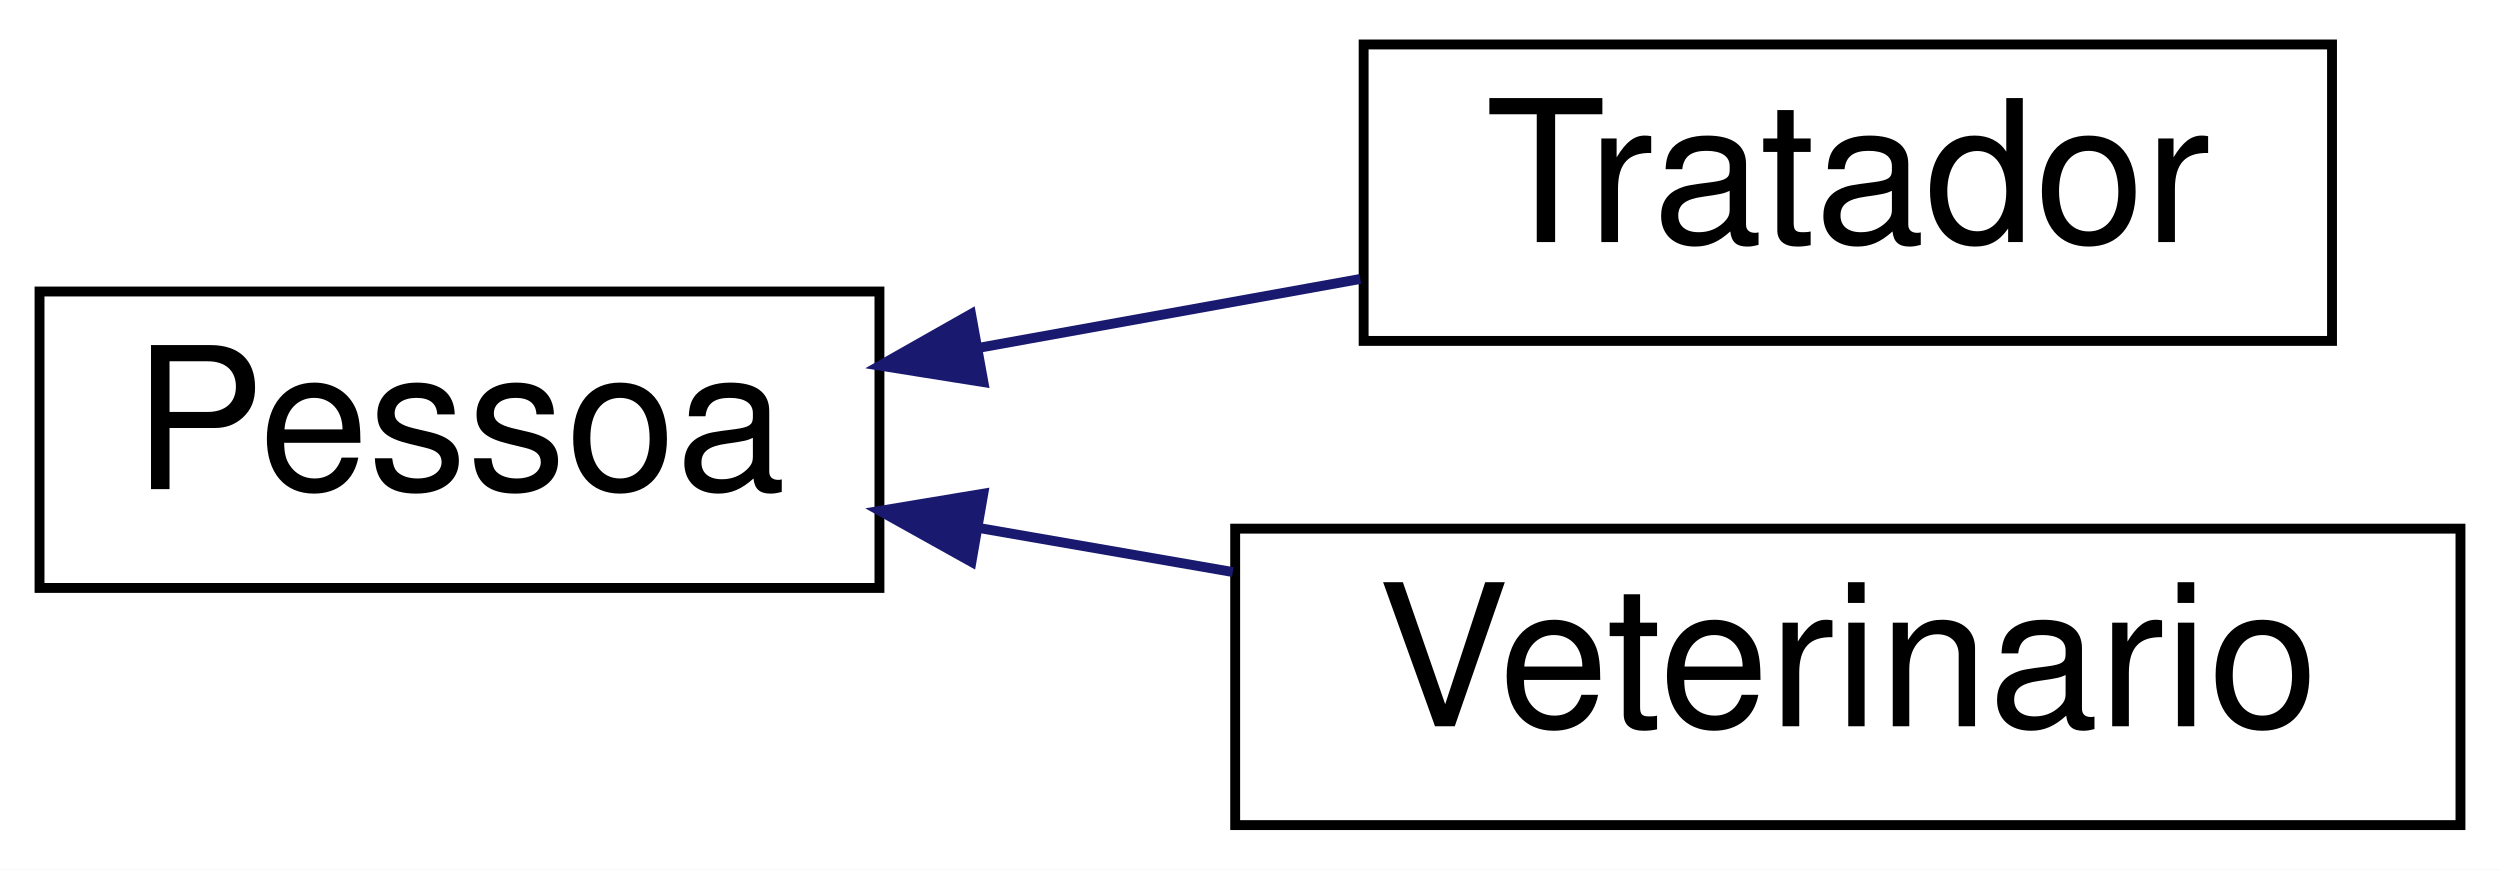
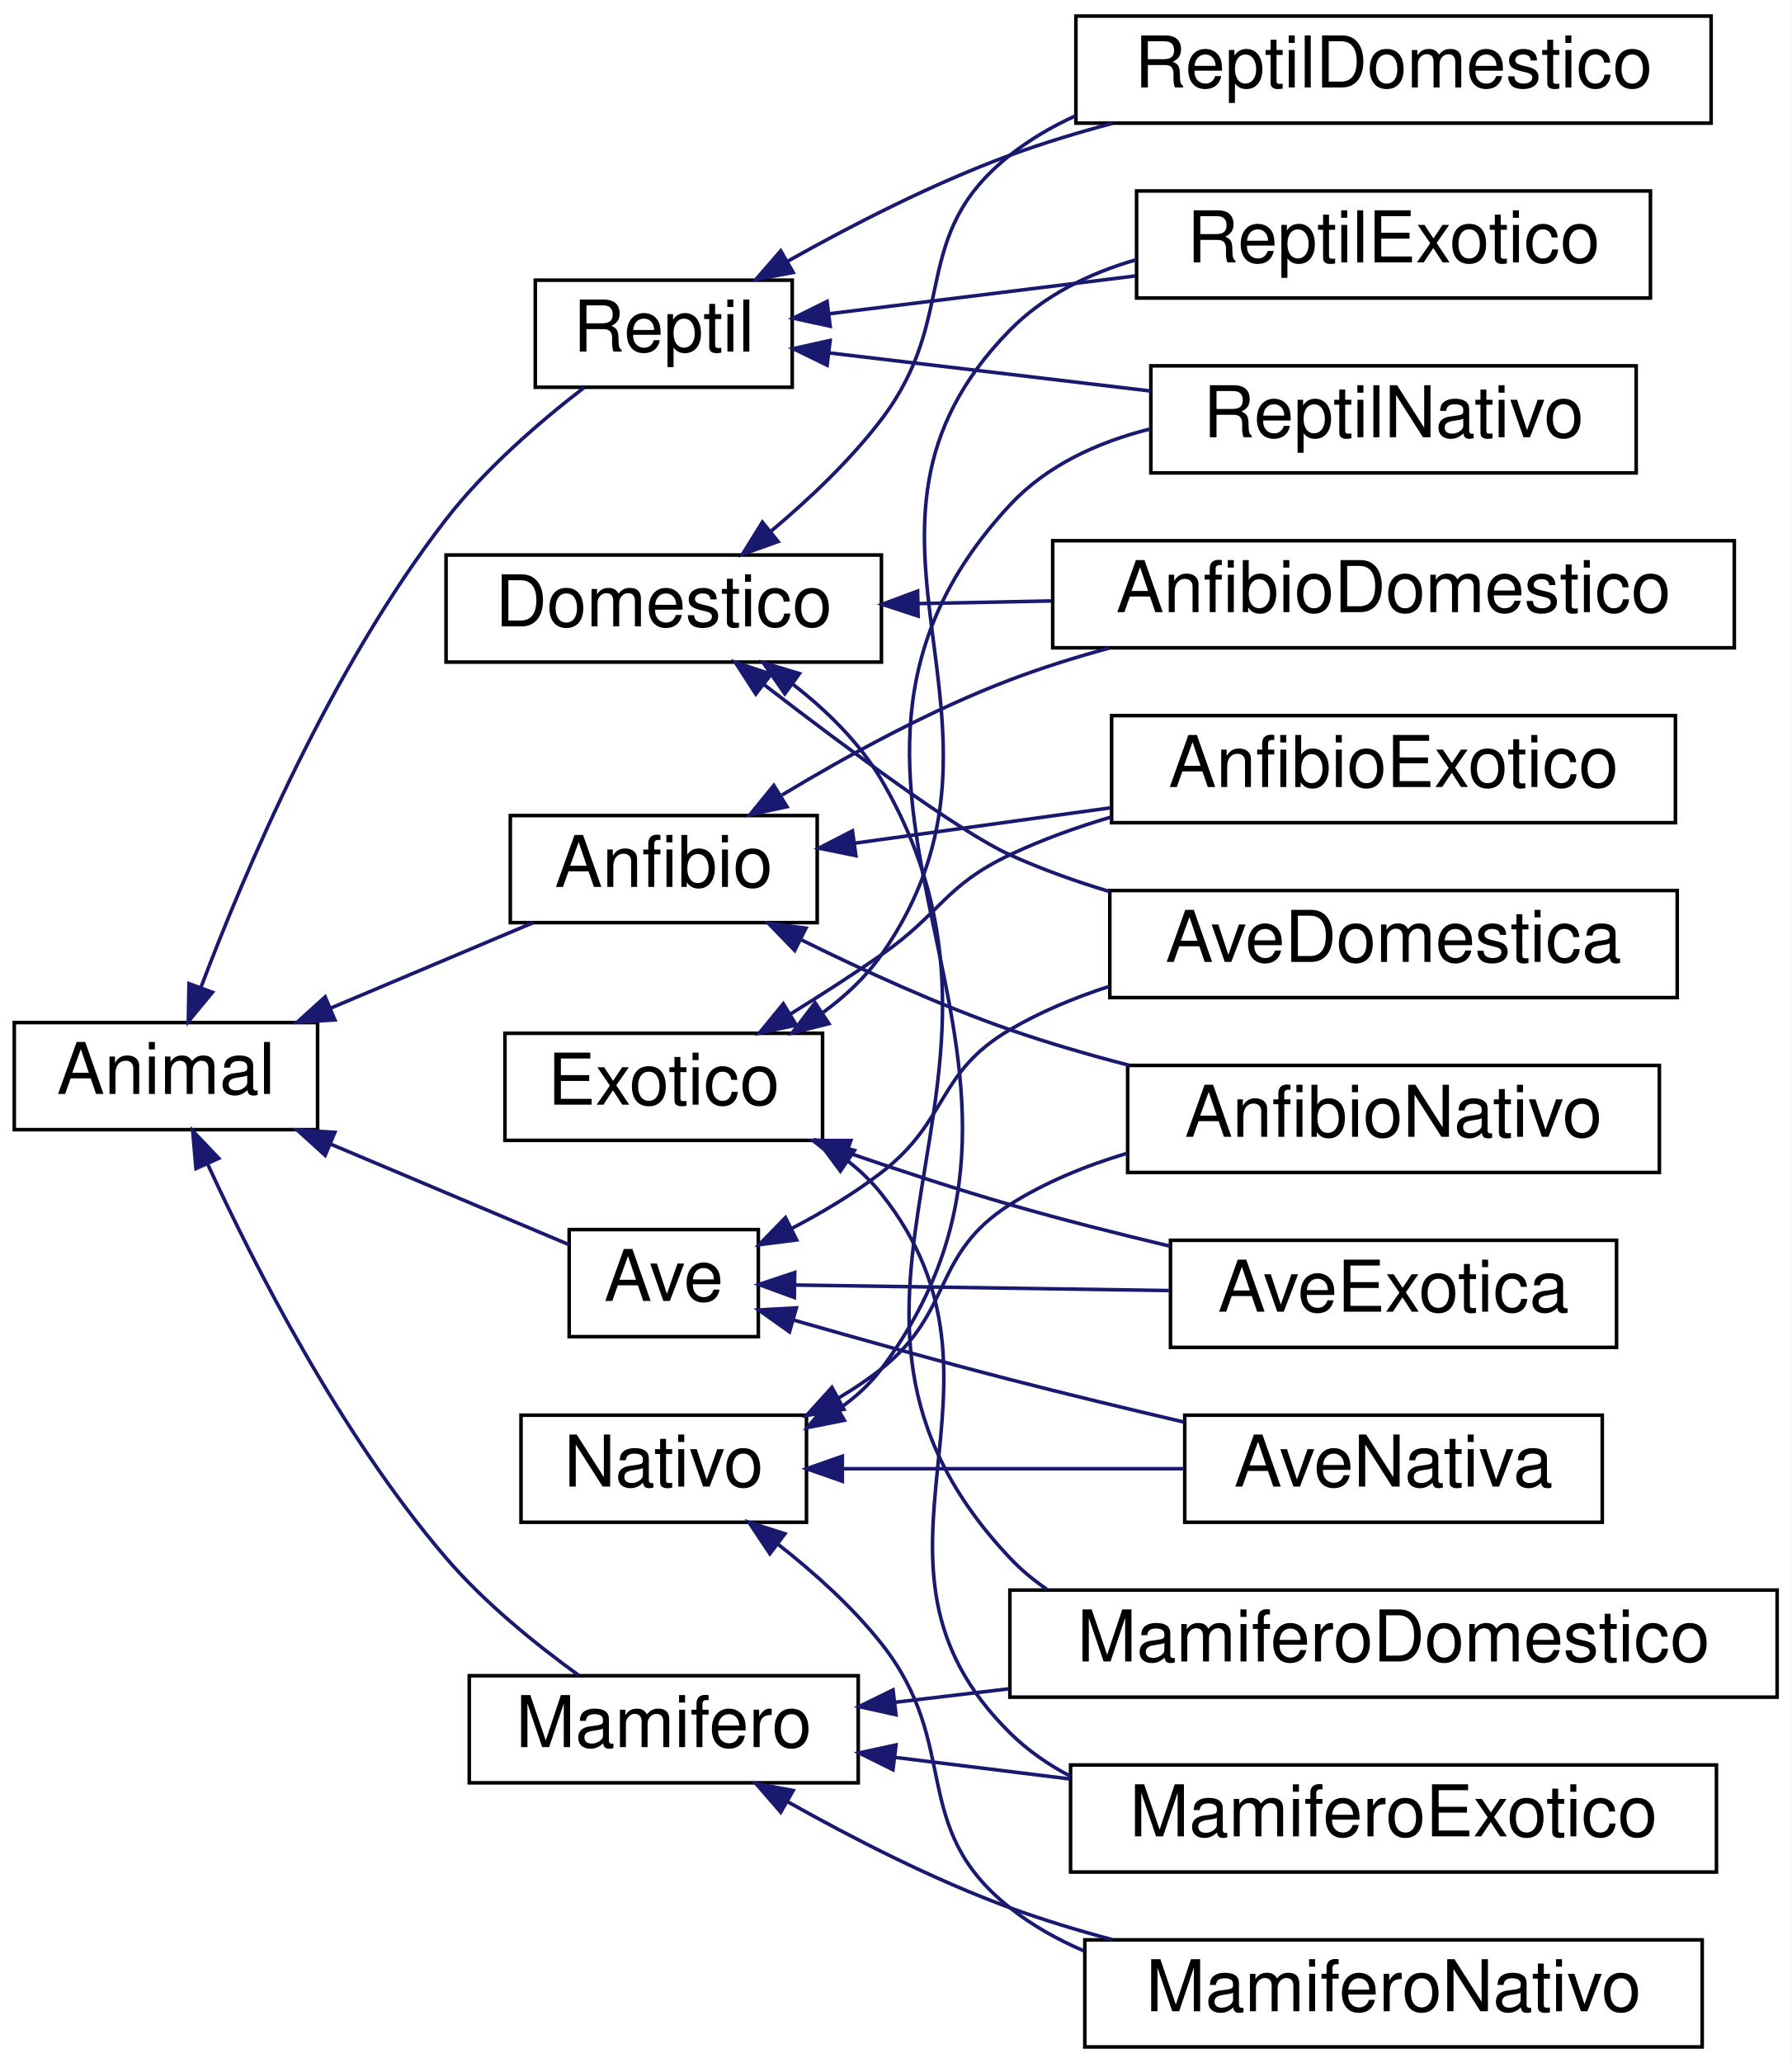
- <svg xmlns="http://www.w3.org/2000/svg" xmlns:xlink="http://www.w3.org/1999/xlink" width="253pt" height="88pt" viewBox="0.00 0.00 253.00 88.00">
-   <g id="graph0" class="graph" transform="scale(1 1) rotate(0) translate(4 84)">
-     <polygon fill="white" stroke="transparent" points="-4,4 -4,-84 249,-84 249,4 -4,4" />
+ <svg xmlns="http://www.w3.org/2000/svg" xmlns:xlink="http://www.w3.org/1999/xlink" width="502pt" height="578pt" viewBox="0.00 0.00 502.00 578.00">
+   <g id="graph0" class="graph" transform="scale(1 1) rotate(0) translate(4 574)">
+     <polygon fill="white" stroke="transparent" points="-4,4 -4,-574 498,-574 498,4 -4,4" />
    <g id="node1" class="node">
      <g id="a_node1">
-         <a xlink:href="classPessoa.html" target="_top" xlink:title="Classe base dos funcionarios.">
-           <polygon fill="white" stroke="black" points="0,-24.5 0,-54.5 85,-54.5 85,-24.5 0,-24.5" />
-           <text text-anchor="middle" x="42.5" y="-34.5" font-family="Helvetica,sans-Serif" font-size="20.00">Pessoa</text>
+         <a xlink:href="classAnimal.html" target="_top" xlink:title="Implementação base para o cadastro de animais.">
+           <polygon fill="white" stroke="black" points="0,-257.5 0,-287.5 85,-287.5 85,-257.5 0,-257.5" />
+           <text text-anchor="middle" x="42.5" y="-267.5" font-family="Helvetica,sans-Serif" font-size="20.00">Animal</text>
        </a>
      </g>
    </g>
    <g id="node2" class="node">
      <g id="a_node2">
-         <a xlink:href="classTratador.html" target="_top" xlink:title="Implementação dos tratadores.">
-           <polygon fill="white" stroke="black" points="134,-49.5 134,-79.5 232,-79.5 232,-49.5 134,-49.5" />
-           <text text-anchor="middle" x="183" y="-59.5" font-family="Helvetica,sans-Serif" font-size="20.00">Tratador</text>
+         <a xlink:href="classAnfibio.html" target="_top" xlink:title="Classificação base para Anfibios.">
+           <polygon fill="white" stroke="black" points="139,-315.5 139,-345.5 225,-345.5 225,-315.5 139,-315.5" />
+           <text text-anchor="middle" x="182" y="-325.5" font-family="Helvetica,sans-Serif" font-size="20.00">Anfibio</text>
        </a>
      </g>
    </g>
    <g id="edge1" class="edge">
-       <path fill="none" stroke="midnightblue" d="M94.99,-48.79C107.65,-51.08 121.15,-53.52 133.66,-55.77" />
-       <polygon fill="midnightblue" stroke="midnightblue" points="95.52,-45.33 85.05,-47 94.27,-52.22 95.52,-45.33" />
+       <path fill="none" stroke="midnightblue" d="M88.64,-291.54C107.08,-299.32 128.09,-308.18 145.41,-315.49" />
+       <polygon fill="midnightblue" stroke="midnightblue" points="89.84,-288.25 79.27,-287.59 87.12,-294.7 89.84,-288.25" />
+     </g>
+     <g id="node6" class="node">
+       <g id="a_node6">
+         <a xlink:href="classAve.html" target="_top" xlink:title="Classificação base para Aves.">
+           <polygon fill="white" stroke="black" points="155.5,-199.5 155.5,-229.5 208.5,-229.5 208.5,-199.5 155.5,-199.5" />
+           <text text-anchor="middle" x="182" y="-209.5" font-family="Helvetica,sans-Serif" font-size="20.00">Ave</text>
+         </a>
+       </g>
+     </g>
+     <g id="edge5" class="edge">
+       <path fill="none" stroke="midnightblue" d="M88.51,-253.51C110.7,-244.15 136.64,-233.21 155.4,-225.3" />
+       <polygon fill="midnightblue" stroke="midnightblue" points="87.12,-250.3 79.27,-257.41 89.84,-256.75 87.12,-250.3" />
+     </g>
+     <g id="node10" class="node">
+       <g id="a_node10">
+         <a xlink:href="classMamifero.html" target="_top" xlink:title="Classificação base para Mamiferos.">
+           <polygon fill="white" stroke="black" points="127.5,-74.5 127.5,-104.5 236.5,-104.5 236.5,-74.5 127.5,-74.5" />
+           <text text-anchor="middle" x="182" y="-84.5" font-family="Helvetica,sans-Serif" font-size="20.00">Mamifero</text>
+         </a>
+       </g>
+     </g>
+     <g id="edge9" class="edge">
+       <path fill="none" stroke="midnightblue" d="M54.16,-247.92C67.26,-219.44 91.42,-172.01 121,-137.5 131.76,-124.94 146.18,-113.29 158.18,-104.61" />
+       <polygon fill="midnightblue" stroke="midnightblue" points="50.92,-246.6 50,-257.15 57.3,-249.47 50.92,-246.6" />
+     </g>
+     <g id="node14" class="node">
+       <g id="a_node14">
+         <a xlink:href="classReptil.html" target="_top" xlink:title="Classificação base para Repteis.">
+           <polygon fill="white" stroke="black" points="146,-465.5 146,-495.5 218,-495.5 218,-465.5 146,-465.5" />
+           <text text-anchor="middle" x="182" y="-475.5" font-family="Helvetica,sans-Serif" font-size="20.00">Reptil</text>
+         </a>
+       </g>
+     </g>
+     <g id="edge13" class="edge">
+       <path fill="none" stroke="midnightblue" d="M52.31,-297.37C64.52,-329.68 88.76,-386.86 121,-428.5 131.97,-442.67 147.27,-455.86 159.68,-465.41" />
+       <polygon fill="midnightblue" stroke="midnightblue" points="55.53,-295.98 48.78,-287.81 48.96,-298.4 55.53,-295.98" />
    </g>
    <g id="node3" class="node">
      <g id="a_node3">
-         <a xlink:href="classVeterinario.html" target="_top" xlink:title="Implementação dos veterinarios.">
-           <polygon fill="white" stroke="black" points="121,-0.5 121,-30.5 245,-30.5 245,-0.5 121,-0.5" />
-           <text text-anchor="middle" x="183" y="-10.5" font-family="Helvetica,sans-Serif" font-size="20.00">Veterinario</text>
+         <a xlink:href="classAnfibioDomestico.html" target="_top" xlink:title="Implementação de animal com Classe e Categoria.">
+           <polygon fill="white" stroke="black" points="291,-392.5 291,-422.5 482,-422.5 482,-392.5 291,-392.5" />
+           <text text-anchor="middle" x="386.5" y="-402.5" font-family="Helvetica,sans-Serif" font-size="20.00">AnfibioDomestico</text>
        </a>
      </g>
    </g>
    <g id="edge2" class="edge">
-       <path fill="none" stroke="midnightblue" d="M95.05,-30.57C103.43,-29.11 112.18,-27.6 120.76,-26.11" />
-       <polygon fill="midnightblue" stroke="midnightblue" points="94.31,-27.14 85.05,-32.3 95.51,-34.04 94.31,-27.14" />
+       <path fill="none" stroke="midnightblue" d="M215.13,-351.25C233.28,-362.18 256.72,-375.04 279,-383.5 287.86,-386.87 297.32,-389.83 306.81,-392.43" />
+       <polygon fill="midnightblue" stroke="midnightblue" points="216.52,-347.99 206.16,-345.74 212.85,-353.95 216.52,-347.99" />
+     </g>
+     <g id="node4" class="node">
+       <g id="a_node4">
+         <a xlink:href="classAnfibioExotico.html" target="_top" xlink:title="Implementação de animal com Classe e Categoria.">
+           <polygon fill="white" stroke="black" points="307.5,-343.5 307.5,-373.5 465.5,-373.5 465.5,-343.5 307.5,-343.5" />
+           <text text-anchor="middle" x="386.5" y="-353.5" font-family="Helvetica,sans-Serif" font-size="20.00">AnfibioExotico</text>
+         </a>
+       </g>
+     </g>
+     <g id="edge3" class="edge">
+       <path fill="none" stroke="midnightblue" d="M235.5,-337.76C257.33,-340.78 283.12,-344.34 307.11,-347.66" />
+       <polygon fill="midnightblue" stroke="midnightblue" points="235.84,-334.27 225.45,-336.37 234.88,-341.21 235.84,-334.27" />
+     </g>
+     <g id="node5" class="node">
+       <g id="a_node5">
+         <a xlink:href="classAnfibioNativo.html" target="_top" xlink:title="Implementação de animal com Classe e Categoria.">
+           <polygon fill="white" stroke="black" points="312,-245.5 312,-275.5 461,-275.5 461,-245.5 312,-245.5" />
+           <text text-anchor="middle" x="386.5" y="-255.5" font-family="Helvetica,sans-Serif" font-size="20.00">AnfibioNativo</text>
+         </a>
+       </g>
+     </g>
+     <g id="edge4" class="edge">
+       <path fill="none" stroke="midnightblue" d="M220.59,-310.66C238.01,-302.05 259.2,-292.38 279,-285.5 289.67,-281.79 301.14,-278.46 312.45,-275.52" />
+       <polygon fill="midnightblue" stroke="midnightblue" points="218.7,-307.69 211.33,-315.31 221.84,-313.95 218.7,-307.69" />
+     </g>
+     <g id="node7" class="node">
+       <g id="a_node7">
+         <a xlink:href="classAveDomestica.html" target="_top" xlink:title="Implementação de animal com Classe e Categoria.">
+           <polygon fill="white" stroke="black" points="307,-294.5 307,-324.5 466,-324.5 466,-294.5 307,-294.5" />
+           <text text-anchor="middle" x="386.5" y="-304.5" font-family="Helvetica,sans-Serif" font-size="20.00">AveDomestica</text>
+         </a>
+       </g>
+     </g>
+     <g id="edge6" class="edge">
+       <path fill="none" stroke="midnightblue" d="M217.85,-229.81C226.44,-234.3 235.37,-239.61 243,-245.5 261.93,-260.12 258.36,-273.41 279,-285.5 287.59,-290.53 297.13,-294.5 306.88,-297.65" />
+       <polygon fill="midnightblue" stroke="midnightblue" points="219.24,-226.6 208.73,-225.27 216.12,-232.86 219.24,-226.6" />
+     </g>
+     <g id="node8" class="node">
+       <g id="a_node8">
+         <a xlink:href="classAveExotica.html" target="_top" xlink:title="Implementação de animal com Classe e Categoria.">
+           <polygon fill="white" stroke="black" points="324,-196.5 324,-226.5 449,-226.5 449,-196.5 324,-196.5" />
+           <text text-anchor="middle" x="386.5" y="-206.5" font-family="Helvetica,sans-Serif" font-size="20.00">AveExotica</text>
+         </a>
+       </g>
+     </g>
+     <g id="edge7" class="edge">
+       <path fill="none" stroke="midnightblue" d="M218.72,-213.97C247.69,-213.54 289.21,-212.93 323.58,-212.42" />
+       <polygon fill="midnightblue" stroke="midnightblue" points="218.59,-210.47 208.65,-214.12 218.7,-217.47 218.59,-210.47" />
+     </g>
+     <g id="node9" class="node">
+       <g id="a_node9">
+         <a xlink:href="classAveNativa.html" target="_top" xlink:title="Implementação de animal com Classe e Categoria.">
+           <polygon fill="white" stroke="black" points="328,-147.5 328,-177.5 445,-177.5 445,-147.5 328,-147.5" />
+           <text text-anchor="middle" x="386.5" y="-157.5" font-family="Helvetica,sans-Serif" font-size="20.00">AveNativa</text>
+         </a>
+       </g>
+     </g>
+     <g id="edge8" class="edge">
+       <path fill="none" stroke="midnightblue" d="M218.42,-204.14C236.49,-198.95 258.87,-192.69 279,-187.5 294.82,-183.42 312.02,-179.26 327.91,-175.54" />
+       <polygon fill="midnightblue" stroke="midnightblue" points="217.23,-200.84 208.59,-206.98 219.17,-207.57 217.23,-200.84" />
+     </g>
+     <g id="node11" class="node">
+       <g id="a_node11">
+         <a xlink:href="classMamiferoDomestico.html" target="_top" xlink:title="Implementação de animal com Classe e Categoria.">
+           <polygon fill="white" stroke="black" points="279,-98.5 279,-128.5 494,-128.5 494,-98.5 279,-98.5" />
+           <text text-anchor="middle" x="386.5" y="-108.5" font-family="Helvetica,sans-Serif" font-size="20.00">MamiferoDomestico</text>
+         </a>
+       </g>
+     </g>
+     <g id="edge10" class="edge">
+       <path fill="none" stroke="midnightblue" d="M246.72,-97.05C256.93,-98.26 267.73,-99.54 278.61,-100.83" />
+       <polygon fill="midnightblue" stroke="midnightblue" points="247.08,-93.57 236.73,-95.87 246.25,-100.52 247.08,-93.57" />
+     </g>
+     <g id="node12" class="node">
+       <g id="a_node12">
+         <a xlink:href="classMamiferoExotico.html" target="_top" xlink:title="Implementação de animal com Classe e Categoria.">
+           <polygon fill="white" stroke="black" points="296,-49.5 296,-79.5 477,-79.5 477,-49.5 296,-49.5" />
+           <text text-anchor="middle" x="386.5" y="-59.5" font-family="Helvetica,sans-Serif" font-size="20.00">MamiferoExotico</text>
+         </a>
+       </g>
+     </g>
+     <g id="edge11" class="edge">
+       <path fill="none" stroke="midnightblue" d="M246.76,-81.63C262.35,-79.7 279.32,-77.61 295.87,-75.57" />
+       <polygon fill="midnightblue" stroke="midnightblue" points="246.23,-78.17 236.73,-82.87 247.09,-85.11 246.23,-78.17" />
+     </g>
+     <g id="node13" class="node">
+       <g id="a_node13">
+         <a xlink:href="classMamiferoNativo.html" target="_top" xlink:title="Implementação de animal com Classe e Categoria.">
+           <polygon fill="white" stroke="black" points="300,-0.5 300,-30.5 473,-30.5 473,-0.5 300,-0.5" />
+           <text text-anchor="middle" x="386.5" y="-10.5" font-family="Helvetica,sans-Serif" font-size="20.00">MamiferoNativo</text>
+         </a>
+       </g>
+     </g>
+     <g id="edge12" class="edge">
+       <path fill="none" stroke="midnightblue" d="M216.78,-69.16C234.74,-59.06 257.51,-47.37 279,-39.5 288.17,-36.14 297.95,-33.17 307.74,-30.55" />
+       <polygon fill="midnightblue" stroke="midnightblue" points="214.79,-66.27 207.85,-74.27 218.27,-72.34 214.79,-66.27" />
+     </g>
+     <g id="node15" class="node">
+       <g id="a_node15">
+         <a xlink:href="classReptilDomestico.html" target="_top" xlink:title="Implementação de animal com Classe e Categoria.">
+           <polygon fill="white" stroke="black" points="297.5,-539.5 297.5,-569.5 475.5,-569.5 475.5,-539.5 297.5,-539.5" />
+           <text text-anchor="middle" x="386.5" y="-549.5" font-family="Helvetica,sans-Serif" font-size="20.00">ReptilDomestico</text>
+         </a>
+       </g>
+     </g>
+     <g id="edge14" class="edge">
+       <path fill="none" stroke="midnightblue" d="M216.78,-500.84C234.74,-510.94 257.51,-522.63 279,-530.5 288.17,-533.86 297.95,-536.83 307.74,-539.45" />
+       <polygon fill="midnightblue" stroke="midnightblue" points="218.27,-497.66 207.85,-495.73 214.79,-503.73 218.27,-497.66" />
+     </g>
+     <g id="node16" class="node">
+       <g id="a_node16">
+         <a xlink:href="classReptilExotico.html" target="_top" xlink:title="Implementação de animal com Classe e Categoria.">
+           <polygon fill="white" stroke="black" points="314.5,-490.5 314.5,-520.5 458.5,-520.5 458.5,-490.5 314.5,-490.5" />
+           <text text-anchor="middle" x="386.5" y="-500.5" font-family="Helvetica,sans-Serif" font-size="20.00">ReptilExotico</text>
+         </a>
+       </g>
+     </g>
+     <g id="edge15" class="edge">
+       <path fill="none" stroke="midnightblue" d="M228.3,-486.09C253.57,-489.21 285.61,-493.17 314.17,-496.69" />
+       <polygon fill="midnightblue" stroke="midnightblue" points="228.63,-482.61 218.27,-484.85 227.77,-489.55 228.63,-482.61" />
+     </g>
+     <g id="node17" class="node">
+       <g id="a_node17">
+         <a xlink:href="classReptilNativo.html" target="_top" xlink:title="Implementação de animal com Classe e Categoria.">
+           <polygon fill="white" stroke="black" points="318.5,-441.5 318.5,-471.5 454.5,-471.5 454.5,-441.5 318.5,-441.5" />
+           <text text-anchor="middle" x="386.5" y="-451.5" font-family="Helvetica,sans-Serif" font-size="20.00">ReptilNativo</text>
+         </a>
+       </g>
+     </g>
+     <g id="edge16" class="edge">
+       <path fill="none" stroke="midnightblue" d="M228.4,-475.12C254.89,-471.98 288.8,-467.96 318.33,-464.46" />
+       <polygon fill="midnightblue" stroke="midnightblue" points="227.79,-471.67 218.27,-476.32 228.62,-478.62 227.79,-471.67" />
+     </g>
+     <g id="node18" class="node">
+       <g id="a_node18">
+         <a xlink:href="classDomestico.html" target="_top" xlink:title="Umas das definições de categoria para Animal.">
+           <polygon fill="white" stroke="black" points="121,-388.5 121,-418.5 243,-418.5 243,-388.5 121,-388.5" />
+           <text text-anchor="middle" x="182" y="-398.5" font-family="Helvetica,sans-Serif" font-size="20.00">Domestico</text>
+         </a>
+       </g>
+     </g>
+     <g id="edge17" class="edge">
+       <path fill="none" stroke="midnightblue" d="M253.55,-404.89C265.53,-405.13 278.14,-405.38 290.62,-405.63" />
+       <polygon fill="midnightblue" stroke="midnightblue" points="253.28,-401.39 243.21,-404.69 253.14,-408.39 253.28,-401.39" />
+     </g>
+     <g id="edge18" class="edge">
+       <path fill="none" stroke="midnightblue" d="M210.09,-382.2C233.13,-364.43 264.69,-341.01 279,-334.5 287.82,-330.49 297.35,-327.08 306.96,-324.2" />
+       <polygon fill="midnightblue" stroke="midnightblue" points="207.79,-379.55 202.04,-388.45 212.08,-385.09 207.79,-379.55" />
+     </g>
+     <g id="edge19" class="edge">
+       <path fill="none" stroke="midnightblue" d="M218.16,-382.31C227.61,-374.97 236.9,-365.92 243,-355.5 292.63,-270.76 211.6,-208.92 279,-137.5 282.12,-134.19 285.59,-131.29 289.32,-128.76" />
+       <polygon fill="midnightblue" stroke="midnightblue" points="215.92,-379.62 209.88,-388.33 220.03,-385.28 215.92,-379.62" />
+     </g>
+     <g id="edge20" class="edge">
+       <path fill="none" stroke="midnightblue" d="M211.97,-425.1C222.62,-434.01 234.22,-444.95 243,-456.5 265.13,-485.62 250.33,-507.79 279,-530.5 284.57,-534.91 290.8,-538.55 297.36,-541.54" />
+       <polygon fill="midnightblue" stroke="midnightblue" points="214.04,-422.27 204.06,-418.7 209.64,-427.71 214.04,-422.27" />
+     </g>
+     <g id="node19" class="node">
+       <g id="a_node19">
+         <a xlink:href="classExotico.html" target="_top" xlink:title="Umas das definições de categoria para Animal.">
+           <polygon fill="white" stroke="black" points="137.5,-254.5 137.5,-284.5 226.5,-284.5 226.5,-254.5 137.5,-254.5" />
+           <text text-anchor="middle" x="182" y="-264.5" font-family="Helvetica,sans-Serif" font-size="20.00">Exotico</text>
+         </a>
+       </g>
+     </g>
+     <g id="edge21" class="edge">
+       <path fill="none" stroke="midnightblue" d="M217.4,-289.83C225.88,-295.08 234.87,-300.85 243,-306.5 259.65,-318.06 260.67,-325.84 279,-334.5 287.91,-338.71 297.6,-342.2 307.37,-345.09" />
+       <polygon fill="midnightblue" stroke="midnightblue" points="219.15,-286.8 208.79,-284.56 215.5,-292.77 219.15,-286.8" />
+     </g>
+     <g id="edge22" class="edge">
+       <path fill="none" stroke="midnightblue" d="M233.64,-251.03C248.19,-246.01 264.14,-240.79 279,-236.5 293.42,-232.34 309.08,-228.37 323.84,-224.86" />
+       <polygon fill="midnightblue" stroke="midnightblue" points="232.11,-247.85 223.82,-254.45 234.42,-254.46 232.11,-247.85" />
+     </g>
+     <g id="edge23" class="edge">
+       <path fill="none" stroke="midnightblue" d="M233.69,-248.64C237.14,-245.92 240.31,-242.89 243,-239.5 285.88,-185.45 229.91,-136.98 279,-88.5 283.99,-83.57 289.76,-79.57 295.99,-76.32" />
+       <polygon fill="midnightblue" stroke="midnightblue" points="231.5,-245.89 225.2,-254.41 235.44,-251.68 231.5,-245.89" />
+     </g>
+     <g id="edge24" class="edge">
+       <path fill="none" stroke="midnightblue" d="M226.69,-290.36C232.91,-294.93 238.66,-300.3 243,-306.5 288.53,-371.56 223.38,-424.83 279,-481.5 288.56,-491.24 301.16,-497.4 314.35,-501.22" />
+       <polygon fill="midnightblue" stroke="midnightblue" points="228.27,-287.21 218,-284.61 224.41,-293.05 228.27,-287.21" />
+     </g>
+     <g id="node20" class="node">
+       <g id="a_node20">
+         <a xlink:href="classNativo.html" target="_top" xlink:title="Umas das definições de categoria para Animal.">
+           <polygon fill="white" stroke="black" points="142,-147.5 142,-177.5 222,-177.5 222,-147.5 142,-147.5" />
+           <text text-anchor="middle" x="182" y="-157.5" font-family="Helvetica,sans-Serif" font-size="20.00">Nativo</text>
+         </a>
+       </g>
+     </g>
+     <g id="edge25" class="edge">
+       <path fill="none" stroke="midnightblue" d="M230.9,-182.27C235.15,-184.78 239.26,-187.53 243,-190.5 263.32,-206.66 257.06,-222.62 279,-236.5 288.93,-242.78 300.3,-247.43 311.82,-250.87" />
+       <polygon fill="midnightblue" stroke="midnightblue" points="232.48,-179.14 222.02,-177.43 229.13,-185.29 232.48,-179.14" />
+     </g>
+     <g id="edge26" class="edge">
+       <path fill="none" stroke="midnightblue" d="M232.29,-162.5C261.11,-162.5 297.63,-162.5 327.79,-162.5" />
+       <polygon fill="midnightblue" stroke="midnightblue" points="232.04,-159 222.04,-162.5 232.04,-166 232.04,-159" />
+     </g>
+     <g id="edge27" class="edge">
+       <path fill="none" stroke="midnightblue" d="M214.11,-141.27C224.19,-133.37 234.85,-123.8 243,-113.5 265.69,-84.82 250.33,-62.21 279,-39.5 285.24,-34.56 292.3,-30.59 299.74,-27.41" />
+       <polygon fill="midnightblue" stroke="midnightblue" points="211.74,-138.68 205.86,-147.5 215.95,-144.27 211.74,-138.68" />
+     </g>
+     <g id="edge28" class="edge">
+       <path fill="none" stroke="midnightblue" d="M230.89,-179.13C235.51,-182.31 239.69,-186.07 243,-190.5 308.02,-277.66 205.01,-352.82 279,-432.5 289.32,-443.61 303.59,-450.12 318.33,-453.82" />
+       <polygon fill="midnightblue" stroke="midnightblue" points="232.61,-176.08 222.22,-174.02 229.06,-182.11 232.61,-176.08" />
    </g>
  </g>
</svg>
